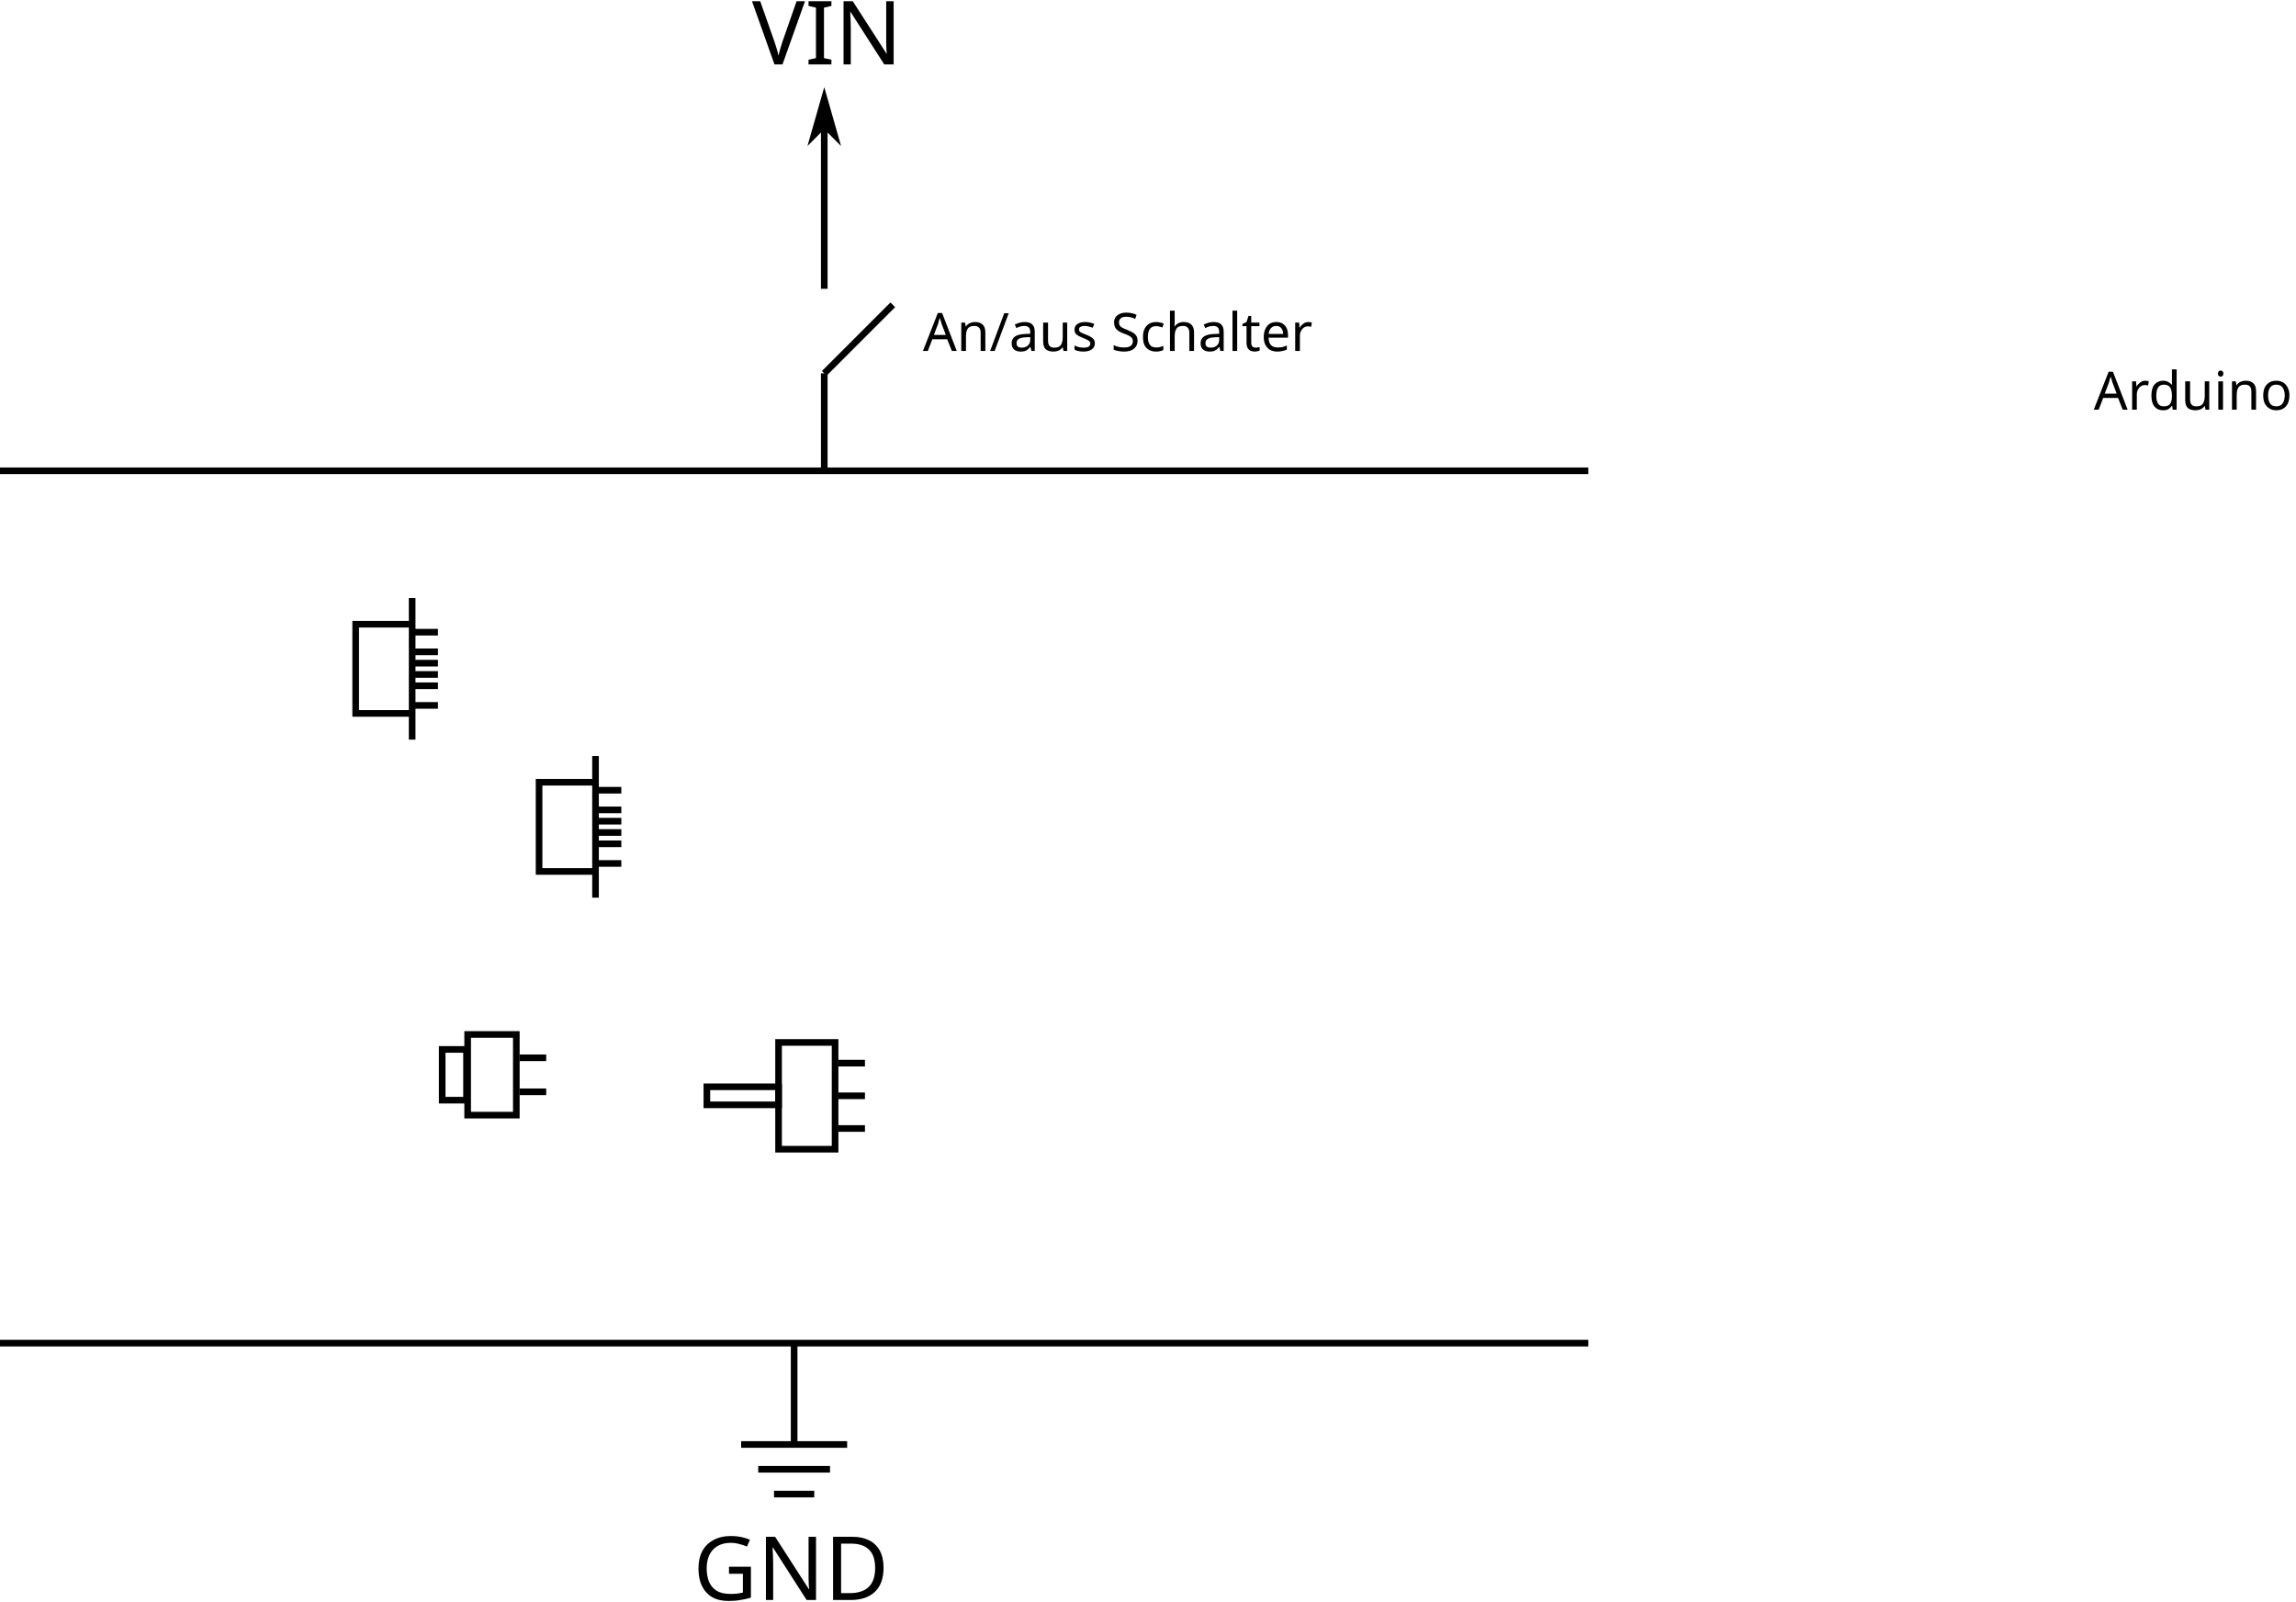
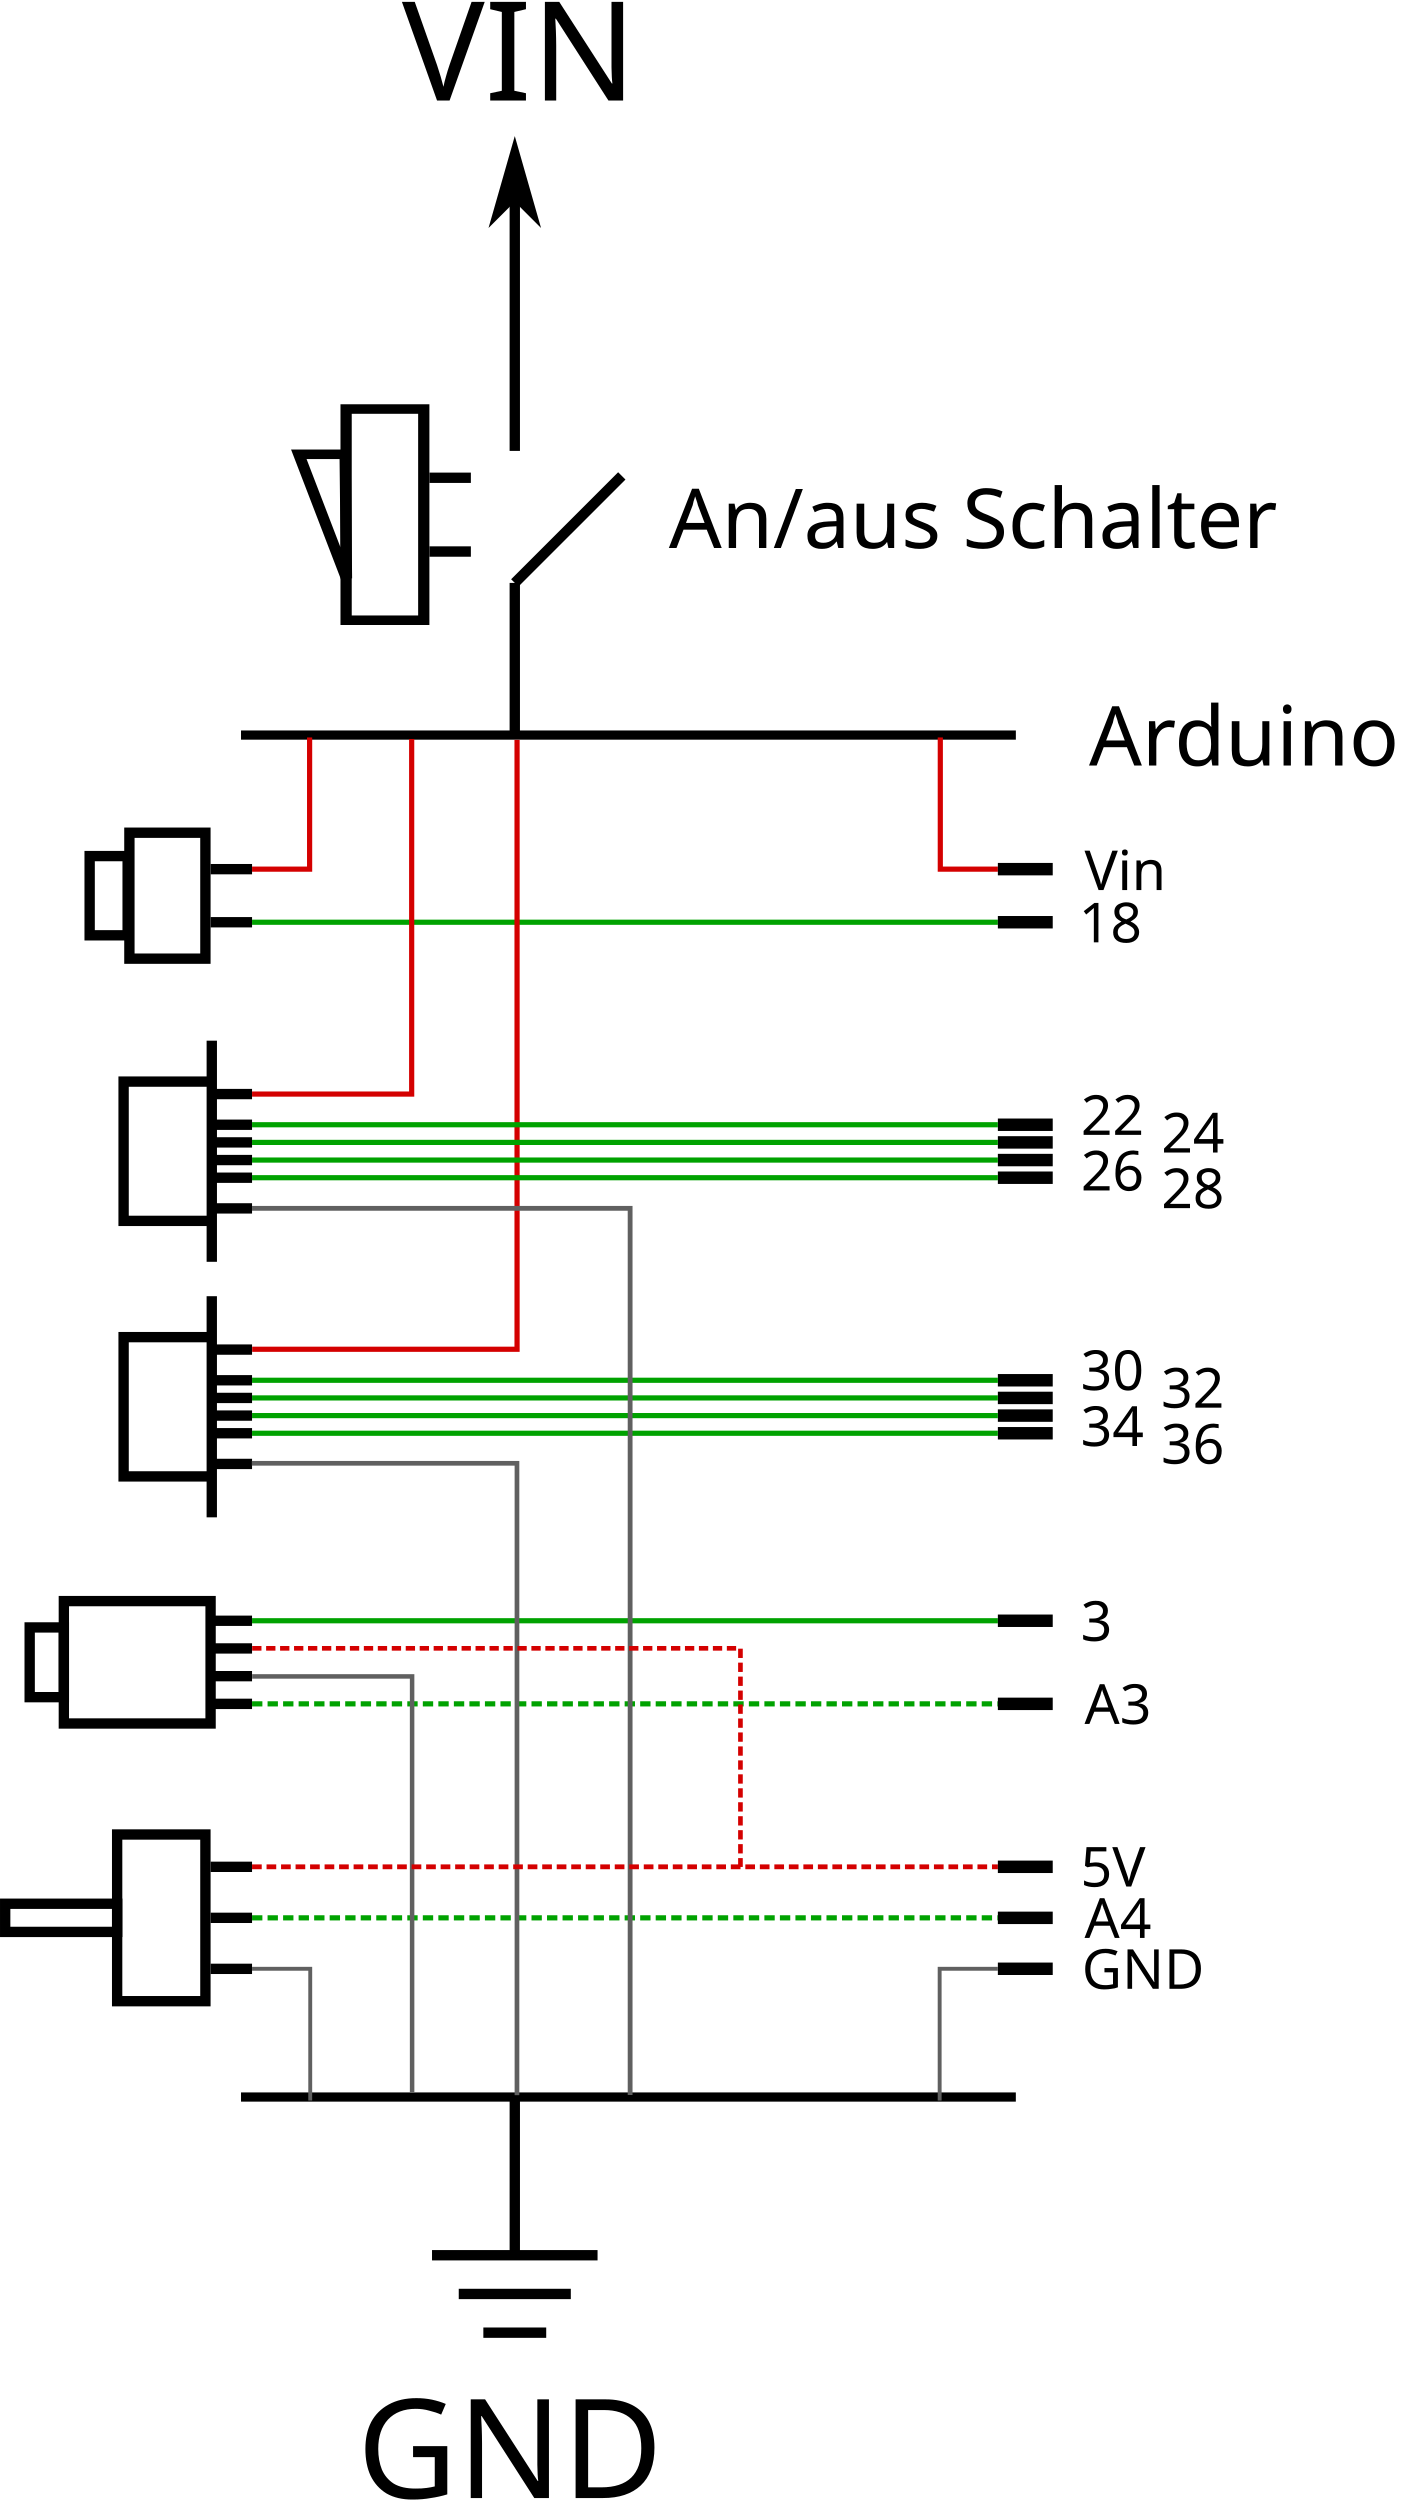
- <svg xmlns="http://www.w3.org/2000/svg" width="183.366mm" height="127.856mm" viewBox="0 0 183.366 127.856" version="1.1" id="svg8">
+ <svg xmlns="http://www.w3.org/2000/svg" width="71.846mm" height="127.856mm" viewBox="0 0 71.846 127.856" version="1.1" id="svg8">
  <defs id="defs2">
    <marker style="overflow:visible" id="Arrow1Mend" refX="0" refY="0" orient="auto">
      <path transform="matrix(-0.4,0,0,-0.4,-4,0)" style="fill:#000000;fill-opacity:1;fill-rule:evenodd;stroke:#000000;stroke-width:1pt;stroke-opacity:1" d="M 0,0 5,-5 -12.5,0 5,5 Z" id="path943" />
    </marker>
  </defs>
-   <g id="layer1" transform="translate(-38.33074,-126.7247)">
-     <path style="fill:none;stroke:#000000;stroke-width:0.529;stroke-linecap:butt;stroke-linejoin:miter;stroke-miterlimit:4;stroke-dasharray:none;stroke-opacity:1" d="M 38.331,233.972 H 165.175" id="path28" />
-     <path style="fill:none;stroke:#000000;stroke-width:0.529;stroke-linecap:butt;stroke-linejoin:miter;stroke-miterlimit:4;stroke-dasharray:none;stroke-opacity:1" d="m 101.753,234.129 v 7.741" id="path30" />
-     <path style="fill:none;stroke:#000000;stroke-width:0.529;stroke-linecap:butt;stroke-linejoin:miter;stroke-miterlimit:4;stroke-dasharray:none;stroke-opacity:1" d="m 97.52,242.063 h 8.466" id="path32" />
-     <path style="fill:none;stroke:#000000;stroke-width:0.529;stroke-linecap:butt;stroke-linejoin:miter;stroke-miterlimit:4;stroke-dasharray:none;stroke-opacity:1" d="m 98.887,244.043 h 5.731" id="path32-3" />
-     <path style="fill:none;stroke:#000000;stroke-width:0.529;stroke-linecap:butt;stroke-linejoin:miter;stroke-miterlimit:4;stroke-dasharray:none;stroke-opacity:1" d="m 100.145,246.023 h 3.215" id="path32-6" />
-     <text xml:space="preserve" style="font-style:normal;font-weight:normal;font-size:7.056px;font-family:sans-serif;fill:#000000;fill-opacity:1;stroke:none;stroke-width:0.265" x="93.674" y="254.481" id="text880">
-       <tspan id="tspan878" x="93.674" y="254.481" style="font-size:7.056px;stroke-width:0.265">GND</tspan>
-     </text>
-     <path style="fill:none;stroke:#000000;stroke-width:0.529;stroke-linecap:butt;stroke-linejoin:miter;stroke-miterlimit:4;stroke-dasharray:none;stroke-opacity:1" d="M 38.331,164.318 H 165.175" id="path28-7" />
+   <g id="layer1" transform="translate(-77.83185,-126.7247)">
+     <path style="fill:none;stroke:#000000;stroke-width:0.471;stroke-linecap:butt;stroke-linejoin:miter;stroke-miterlimit:4;stroke-dasharray:none;stroke-opacity:1" d="M 90.158,233.972 H 129.784" id="path28" />
+     <g id="g1794" transform="translate(2.406326)">
+       <path style="fill:none;stroke:#000000;stroke-width:0.529;stroke-linecap:butt;stroke-linejoin:miter;stroke-miterlimit:4;stroke-dasharray:none;stroke-opacity:1" d="m 101.753,234.129 v 7.741" id="path30" />
+       <path style="fill:none;stroke:#000000;stroke-width:0.529;stroke-linecap:butt;stroke-linejoin:miter;stroke-miterlimit:4;stroke-dasharray:none;stroke-opacity:1" d="m 97.52,242.063 h 8.466" id="path32" />
+       <path style="fill:none;stroke:#000000;stroke-width:0.529;stroke-linecap:butt;stroke-linejoin:miter;stroke-miterlimit:4;stroke-dasharray:none;stroke-opacity:1" d="m 98.887,244.043 h 5.731" id="path32-3" />
+       <path style="fill:none;stroke:#000000;stroke-width:0.529;stroke-linecap:butt;stroke-linejoin:miter;stroke-miterlimit:4;stroke-dasharray:none;stroke-opacity:1" d="m 100.145,246.023 h 3.215" id="path32-6" />
+       <text xml:space="preserve" style="font-style:normal;font-weight:normal;font-size:7.056px;font-family:sans-serif;fill:#000000;fill-opacity:1;stroke:none;stroke-width:0.265" x="93.674" y="254.481" id="text880">
+         <tspan id="tspan878" x="93.674" y="254.481" style="font-size:7.056px;stroke-width:0.265">GND</tspan>
+       </text>
+     </g>
+     <path style="fill:none;stroke:#000000;stroke-width:0.471;stroke-linecap:butt;stroke-linejoin:miter;stroke-miterlimit:4;stroke-dasharray:none;stroke-opacity:1" d="M 90.158,164.318 H 129.785" id="path28-7" />
    <path style="fill:none;stroke:#000000;stroke-width:0.529;stroke-linecap:butt;stroke-linejoin:miter;stroke-miterlimit:4;stroke-dasharray:none;stroke-opacity:1" d="m 104.159,156.536 v 7.741" id="path30-5" />
    <path style="fill:none;stroke:#000000;stroke-width:0.529;stroke-linecap:butt;stroke-linejoin:miter;stroke-miterlimit:4;stroke-dasharray:none;stroke-opacity:1;marker-end:url(#Arrow1Mend)" d="M 104.159,149.785 V 134.726" id="path30-3" />
    <path style="fill:none;stroke:#000000;stroke-width:0.529;stroke-linecap:butt;stroke-linejoin:miter;stroke-miterlimit:4;stroke-dasharray:none;stroke-opacity:1" d="m 104.159,156.536 5.473,-5.473" id="path30-56" />
    <text xml:space="preserve" style="font-style:normal;font-weight:normal;font-size:7.056px;font-family:sans-serif;fill:#000000;fill-opacity:1;stroke:none;stroke-width:0.265" x="98.385" y="131.868" id="text1244">
      <tspan id="tspan1242" x="98.385" y="131.868" style="font-size:7.056px;stroke-width:0.265">VIN</tspan>
    </text>
    <text xml:space="preserve" style="font-style:normal;font-weight:normal;font-size:4.233px;font-family:sans-serif;fill:#000000;fill-opacity:1;stroke:none;stroke-width:0.265" x="112.039" y="154.748" id="text1260">
      <tspan id="tspan1258" x="112.039" y="154.748" style="font-size:4.233px;stroke-width:0.265">An/aus Schalter</tspan>
    </text>
-     <text xml:space="preserve" style="font-style:normal;font-weight:normal;font-size:4.233px;font-family:sans-serif;fill:#000000;fill-opacity:1;stroke:none;stroke-width:0.265" x="205.547" y="159.438" id="text1264">
-       <tspan id="tspan1262" x="205.547" y="159.438" style="font-size:4.233px;stroke-width:0.265">Arduino</tspan>
+     <text xml:space="preserve" style="font-style:normal;font-weight:normal;font-size:4.233px;font-family:sans-serif;fill:#000000;fill-opacity:1;stroke:none;stroke-width:0.265" x="133.528" y="165.872" id="text1264">
+       <tspan id="tspan1262" x="133.528" y="165.872" style="font-size:4.233px;stroke-width:0.265">Arduino</tspan>
    </text>
-     <g id="g1352" style="stroke-width:0.529;stroke-miterlimit:4;stroke-dasharray:none">
+     <g id="g963" transform="rotate(-90,96.68855,192.523)">
+       <g id="g946">
+         <g id="g904" transform="matrix(0.8499696,0,0,1.006754,20.15608,-1.297456)" style="stroke-width:0.572;stroke-miterlimit:4;stroke-dasharray:none">
+           <rect style="fill:none;stroke:#000000;stroke-width:0.572;stroke-miterlimit:4;stroke-dasharray:none" id="rect888" width="12.707" height="3.945" x="130.135" y="191.372" />
+           <path style="fill:none;stroke:#000000;stroke-width:0.572;stroke-linecap:butt;stroke-linejoin:miter;stroke-miterlimit:4;stroke-dasharray:none;stroke-opacity:1" d="m 132.654,191.391 7.466,-2.422 v 2.354 z" id="path890" />
+         </g>
+         <g id="g938" transform="translate(0,-0.2981441)">
+           <path style="fill:none;stroke:#000000;stroke-width:0.529;stroke-linecap:butt;stroke-linejoin:miter;stroke-miterlimit:4;stroke-dasharray:none;stroke-opacity:1" d="m 138.054,195.925 v 2.121" id="path1270-1-2-8-9-6" />
+           <path style="fill:none;stroke:#000000;stroke-width:0.529;stroke-linecap:butt;stroke-linejoin:miter;stroke-miterlimit:4;stroke-dasharray:none;stroke-opacity:1" d="m 134.28,195.925 v 2.121" id="path1270-1-7-7-2-7" />
+         </g>
+       </g>
+     </g>
+     <path style="fill:none;stroke:#000000;stroke-width:0.636;stroke-linecap:butt;stroke-linejoin:miter;stroke-miterlimit:4;stroke-dasharray:none;stroke-opacity:1" d="M 131.671,185.15 H 128.865" id="path1270-1-2-8-9-3-27" />
+     <path style="fill:none;stroke:#000000;stroke-width:0.636;stroke-linecap:butt;stroke-linejoin:miter;stroke-miterlimit:4;stroke-dasharray:none;stroke-opacity:1" d="M 131.671,184.247 H 128.865" id="path1270-1-7-7-2-5-0" />
+     <path style="fill:none;stroke:#000000;stroke-width:0.636;stroke-linecap:butt;stroke-linejoin:miter;stroke-miterlimit:4;stroke-dasharray:none;stroke-opacity:1" d="M 131.671,186.956 H 128.865" id="path1270-1-2-8-9-3-2-9" />
+     <path style="fill:none;stroke:#000000;stroke-width:0.636;stroke-linecap:butt;stroke-linejoin:miter;stroke-miterlimit:4;stroke-dasharray:none;stroke-opacity:1" d="M 131.671,186.053 H 128.865" id="path1270-1-7-7-2-5-9-3" />
+     <path style="fill:none;stroke:#000000;stroke-width:0.636;stroke-linecap:butt;stroke-linejoin:miter;stroke-miterlimit:4;stroke-dasharray:none;stroke-opacity:1" d="M 131.671,199.122 H 128.865" id="path1270-1-2-8-9-3-0" />
+     <path style="fill:none;stroke:#000000;stroke-width:0.636;stroke-linecap:butt;stroke-linejoin:miter;stroke-miterlimit:4;stroke-dasharray:none;stroke-opacity:1" d="M 131.671,197.315 H 128.865" id="path1270-1-7-7-2-5-6" />
+     <path style="fill:none;stroke:#000000;stroke-width:0.636;stroke-linecap:butt;stroke-linejoin:miter;stroke-miterlimit:4;stroke-dasharray:none;stroke-opacity:1" d="M 131.671,198.218 H 128.865" id="path1270-1-2-8-9-3-2-2" />
+     <path style="fill:none;stroke:#000000;stroke-width:0.636;stroke-linecap:butt;stroke-linejoin:miter;stroke-miterlimit:4;stroke-dasharray:none;stroke-opacity:1" d="M 131.671,200.025 H 128.865" id="path1270-1-7-7-2-5-9-6" />
+     <g id="g1352" style="stroke-width:0.529;stroke-miterlimit:4;stroke-dasharray:none" transform="translate(17.41615,5.474416)">
      <path style="fill:none;stroke:#000000;stroke-width:0.529;stroke-linecap:butt;stroke-linejoin:miter;stroke-miterlimit:4;stroke-dasharray:none;stroke-opacity:1" d="m 71.247,174.473 v 11.309" id="path1266" />
      <path style="fill:none;stroke:#000000;stroke-width:0.529;stroke-linecap:butt;stroke-linejoin:miter;stroke-miterlimit:4;stroke-dasharray:none;stroke-opacity:1" d="m 71.153,176.566 h -4.416 v 7.123 h 4.498" id="path1268" />
      <g id="g1324" transform="translate(-1.352829,-1.09178)" style="stroke-width:0.529;stroke-miterlimit:4;stroke-dasharray:none">
        <path style="fill:none;stroke:#000000;stroke-width:0.529;stroke-linecap:butt;stroke-linejoin:miter;stroke-miterlimit:4;stroke-dasharray:none;stroke-opacity:1" d="m 72.538,180.767 h 2.121" id="path1270" />
        <path style="fill:none;stroke:#000000;stroke-width:0.529;stroke-linecap:butt;stroke-linejoin:miter;stroke-miterlimit:4;stroke-dasharray:none;stroke-opacity:1" d="m 72.538,181.67 h 2.121" id="path1270-2" />
        <path style="fill:none;stroke:#000000;stroke-width:0.529;stroke-linecap:butt;stroke-linejoin:miter;stroke-miterlimit:4;stroke-dasharray:none;stroke-opacity:1" d="m 72.538,182.573 h 2.121" id="path1270-9" />
        <path style="fill:none;stroke:#000000;stroke-width:0.529;stroke-linecap:butt;stroke-linejoin:miter;stroke-miterlimit:4;stroke-dasharray:none;stroke-opacity:1" d="m 72.538,179.864 h 2.121" id="path1270-1" />
      </g>
      <g id="g1328" transform="translate(-0.5291667,-0.82571)" style="stroke-width:0.529;stroke-miterlimit:4;stroke-dasharray:none">
        <path style="fill:none;stroke:#000000;stroke-width:0.529;stroke-linecap:butt;stroke-linejoin:miter;stroke-miterlimit:4;stroke-dasharray:none;stroke-opacity:1" d="m 71.714,178.029 h 2.121" id="path1270-1-2" />
        <path style="fill:none;stroke:#000000;stroke-width:0.529;stroke-linecap:butt;stroke-linejoin:miter;stroke-miterlimit:4;stroke-dasharray:none;stroke-opacity:1" d="m 71.714,183.876 h 2.121" id="path1270-1-7" />
      </g>
    </g>
-     <path style="fill:none;stroke:#000000;stroke-width:0.529;stroke-linecap:butt;stroke-linejoin:miter;stroke-miterlimit:4;stroke-dasharray:none;stroke-opacity:1" d="m 85.892,187.092 v 11.309" id="path1266-9" />
-     <path style="fill:none;stroke:#000000;stroke-width:0.529;stroke-linecap:butt;stroke-linejoin:miter;stroke-miterlimit:4;stroke-dasharray:none;stroke-opacity:1" d="m 85.799,189.185 h -4.416 v 7.123 h 4.498" id="path1268-3" />
-     <g id="g1324-6" transform="translate(13.29294,11.5275)" style="stroke:#000000;stroke-width:0.529;stroke-miterlimit:4;stroke-dasharray:none;stroke-opacity:1">
-       <path style="fill:none;stroke:#000000;stroke-width:0.529;stroke-linecap:butt;stroke-linejoin:miter;stroke-miterlimit:4;stroke-dasharray:none;stroke-opacity:1" d="m 72.538,180.767 h 2.121" id="path1270-0" />
-       <path style="fill:none;stroke:#000000;stroke-width:0.529;stroke-linecap:butt;stroke-linejoin:miter;stroke-miterlimit:4;stroke-dasharray:none;stroke-opacity:1" d="m 72.538,181.67 h 2.121" id="path1270-2-6" />
-       <path style="fill:none;stroke:#000000;stroke-width:0.529;stroke-linecap:butt;stroke-linejoin:miter;stroke-miterlimit:4;stroke-dasharray:none;stroke-opacity:1" d="m 72.538,182.573 h 2.121" id="path1270-9-2" />
-       <path style="fill:none;stroke:#000000;stroke-width:0.529;stroke-linecap:butt;stroke-linejoin:miter;stroke-miterlimit:4;stroke-dasharray:none;stroke-opacity:1" d="m 72.538,179.864 h 2.121" id="path1270-1-6" />
+     <g id="g1184" transform="translate(2.770385,5.923893)">
+       <path style="fill:none;stroke:#000000;stroke-width:0.529;stroke-linecap:butt;stroke-linejoin:miter;stroke-miterlimit:4;stroke-dasharray:none;stroke-opacity:1" d="m 85.892,187.092 v 11.309" id="path1266-9" />
+       <path style="fill:none;stroke:#000000;stroke-width:0.529;stroke-linecap:butt;stroke-linejoin:miter;stroke-miterlimit:4;stroke-dasharray:none;stroke-opacity:1" d="m 85.799,189.185 h -4.416 v 7.123 h 4.498" id="path1268-3" />
+       <g id="g1324-6" transform="translate(13.29294,11.5275)" style="stroke:#000000;stroke-width:0.529;stroke-miterlimit:4;stroke-dasharray:none;stroke-opacity:1">
+         <path style="fill:none;stroke:#000000;stroke-width:0.529;stroke-linecap:butt;stroke-linejoin:miter;stroke-miterlimit:4;stroke-dasharray:none;stroke-opacity:1" d="m 72.538,180.767 h 2.121" id="path1270-0" />
+         <path style="fill:none;stroke:#000000;stroke-width:0.529;stroke-linecap:butt;stroke-linejoin:miter;stroke-miterlimit:4;stroke-dasharray:none;stroke-opacity:1" d="m 72.538,181.67 h 2.121" id="path1270-2-6" />
+         <path style="fill:none;stroke:#000000;stroke-width:0.529;stroke-linecap:butt;stroke-linejoin:miter;stroke-miterlimit:4;stroke-dasharray:none;stroke-opacity:1" d="m 72.538,182.573 h 2.121" id="path1270-9-2" />
+         <path style="fill:none;stroke:#000000;stroke-width:0.529;stroke-linecap:butt;stroke-linejoin:miter;stroke-miterlimit:4;stroke-dasharray:none;stroke-opacity:1" d="m 72.538,179.864 h 2.121" id="path1270-1-6" />
+       </g>
+       <path style="fill:none;stroke:#000000;stroke-width:0.529;stroke-linecap:butt;stroke-linejoin:miter;stroke-miterlimit:4;stroke-dasharray:none;stroke-opacity:1" d="m 85.831,189.822 h 2.121" id="path1270-1-2-8" />
+       <path style="fill:none;stroke:#000000;stroke-width:0.529;stroke-linecap:butt;stroke-linejoin:miter;stroke-miterlimit:4;stroke-dasharray:none;stroke-opacity:1" d="m 85.831,195.67 h 2.121" id="path1270-1-7-7" />
    </g>
-     <path style="fill:none;stroke:#000000;stroke-width:0.529;stroke-linecap:butt;stroke-linejoin:miter;stroke-miterlimit:4;stroke-dasharray:none;stroke-opacity:1" d="m 85.831,189.822 h 2.121" id="path1270-1-2-8" />
-     <path style="fill:none;stroke:#000000;stroke-width:0.529;stroke-linecap:butt;stroke-linejoin:miter;stroke-miterlimit:4;stroke-dasharray:none;stroke-opacity:1" d="m 85.831,195.67 h 2.121" id="path1270-1-7-7" />
-     <rect style="fill:none;fill-opacity:1;stroke:#000000;stroke-width:0.529;stroke-miterlimit:4;stroke-dasharray:none;stroke-opacity:1" id="rect1399" width="3.887" height="6.441" x="75.679" y="209.324" />
-     <rect style="fill:none;fill-opacity:1;stroke:#000000;stroke-width:0.529;stroke-miterlimit:4;stroke-dasharray:none;stroke-opacity:1" id="rect1401" width="1.943" height="4.052" x="73.646" y="210.519" />
-     <g id="g1443" transform="translate(0,-0.5463824)">
-       <path style="fill:none;stroke:#000000;stroke-width:0.529;stroke-linecap:butt;stroke-linejoin:miter;stroke-miterlimit:4;stroke-dasharray:none;stroke-opacity:1" d="m 79.831,211.734 h 2.121" id="path1270-1-2-8-9" />
-       <path style="fill:none;stroke:#000000;stroke-width:0.529;stroke-linecap:butt;stroke-linejoin:miter;stroke-miterlimit:4;stroke-dasharray:none;stroke-opacity:1" d="m 79.831,214.449 h 2.121" id="path1270-1-7-7-2" />
+     <g id="g1173" transform="translate(8.770538,-40.01222)">
+       <rect style="fill:none;fill-opacity:1;stroke:#000000;stroke-width:0.529;stroke-miterlimit:4;stroke-dasharray:none;stroke-opacity:1" id="rect1399" width="3.887" height="6.441" x="75.679" y="209.324" />
+       <rect style="fill:none;fill-opacity:1;stroke:#000000;stroke-width:0.529;stroke-miterlimit:4;stroke-dasharray:none;stroke-opacity:1" id="rect1401" width="1.943" height="4.052" x="73.646" y="210.519" />
+       <g id="g1443" transform="translate(0,-0.5463824)">
+         <path style="fill:none;stroke:#000000;stroke-width:0.529;stroke-linecap:butt;stroke-linejoin:miter;stroke-miterlimit:4;stroke-dasharray:none;stroke-opacity:1" d="m 79.831,211.734 h 2.121" id="path1270-1-2-8-9" />
+         <path style="fill:none;stroke:#000000;stroke-width:0.529;stroke-linecap:butt;stroke-linejoin:miter;stroke-miterlimit:4;stroke-dasharray:none;stroke-opacity:1" d="m 79.831,214.449 h 2.121" id="path1270-1-7-7-2" />
+       </g>
    </g>
-     <g id="g1547">
+     <g id="g1547" transform="translate(-16.68693,10.58448)">
      <g id="g1458" transform="matrix(-1,0,0,1,199.8068,0)">
        <rect style="fill:none;fill-opacity:1;stroke:#000000;stroke-width:0.529;stroke-miterlimit:4;stroke-dasharray:none;stroke-opacity:1" id="rect1452" width="4.514" height="8.525" x="94.783" y="209.961" />
        <rect style="fill:none;fill-opacity:1;stroke:#000000;stroke-width:0.529;stroke-miterlimit:4;stroke-dasharray:none;stroke-opacity:1" id="rect1454" width="5.726" height="1.441" x="99.297" y="213.502" />
      </g>
      <g id="g1506" transform="translate(-6.40407,0.134008)">
        <path style="fill:none;stroke:#000000;stroke-width:0.529;stroke-linecap:butt;stroke-linejoin:miter;stroke-miterlimit:4;stroke-dasharray:none;stroke-opacity:1" d="m 111.692,214.089 h 2.121" id="path1270-1-2-8-9-2" />
        <path style="fill:none;stroke:#000000;stroke-width:0.529;stroke-linecap:butt;stroke-linejoin:miter;stroke-miterlimit:4;stroke-dasharray:none;stroke-opacity:1" d="m 111.692,216.698 h 2.121" id="path1270-1-7-7-2-3" />
        <path style="fill:none;stroke:#000000;stroke-width:0.529;stroke-linecap:butt;stroke-linejoin:miter;stroke-miterlimit:4;stroke-dasharray:none;stroke-opacity:1" d="m 111.692,211.48 h 2.121" id="path1270-1-2-8-9-2-7" />
      </g>
    </g>
+     <g id="g1194" transform="translate(-48.9522,-0.2421709)">
+       <g id="g954" transform="rotate(-90,133.9877,211.981)">
+         <rect style="fill:none;stroke:#000000;stroke-width:0.529;stroke-miterlimit:4;stroke-dasharray:none" id="rect948" width="6.259" height="7.504" x="130.858" y="208.043" />
+         <rect style="fill:none;stroke:#000000;stroke-width:0.529;stroke-miterlimit:4;stroke-dasharray:none" id="rect950" width="3.565" height="1.748" x="132.205" y="206.295" />
+       </g>
+       <g id="g1029" transform="rotate(-90,134.5284,214.2123)">
+         <path style="fill:none;stroke:#000000;stroke-width:0.529;stroke-linecap:butt;stroke-linejoin:miter;stroke-miterlimit:4;stroke-dasharray:none;stroke-opacity:1" d="m 136.051,217.237 v 2.121" id="path1270-1-2-8-9-3" />
+         <path style="fill:none;stroke:#000000;stroke-width:0.529;stroke-linecap:butt;stroke-linejoin:miter;stroke-miterlimit:4;stroke-dasharray:none;stroke-opacity:1" d="m 134.634,217.237 v 2.121" id="path1270-1-7-7-2-5" />
+         <path style="fill:none;stroke:#000000;stroke-width:0.529;stroke-linecap:butt;stroke-linejoin:miter;stroke-miterlimit:4;stroke-dasharray:none;stroke-opacity:1" d="m 138.885,217.237 v 2.121" id="path1270-1-2-8-9-3-2" />
+         <path style="fill:none;stroke:#000000;stroke-width:0.529;stroke-linecap:butt;stroke-linejoin:miter;stroke-miterlimit:4;stroke-dasharray:none;stroke-opacity:1" d="m 137.468,217.237 v 2.121" id="path1270-1-7-7-2-5-9" />
+       </g>
+     </g>
+     <path style="fill:none;stroke:#d40000;stroke-width:0.265;stroke-linecap:butt;stroke-linejoin:miter;stroke-miterlimit:4;stroke-dasharray:none;stroke-opacity:1" d="m 93.666,164.44 v 6.735 H 90.722" id="path1226" />
+     <path style="fill:none;stroke:#00a200;stroke-width:0.265;stroke-linecap:butt;stroke-linejoin:miter;stroke-miterlimit:4;stroke-dasharray:none;stroke-opacity:1" d="M 90.722,173.89 H 128.865" id="path1228" />
+     <path style="fill:none;stroke:#d40000;stroke-width:0.265;stroke-linecap:butt;stroke-linejoin:miter;stroke-miterlimit:4;stroke-dasharray:none;stroke-opacity:1" d="m 98.886,164.518 v 18.16 H 90.722" id="path1226-2" />
+     <path style="fill:none;stroke:#d40000;stroke-width:0.265;stroke-linecap:butt;stroke-linejoin:miter;stroke-miterlimit:4;stroke-dasharray:none;stroke-opacity:1" d="m 104.275,164.564 v 31.165 H 90.728" id="path1226-2-3" />
+     <path style="fill:none;stroke:#00a200;stroke-width:0.265;stroke-linecap:butt;stroke-linejoin:miter;stroke-miterlimit:4;stroke-dasharray:none;stroke-opacity:1" d="M 90.722,184.247 H 128.865" id="path1228-2" />
+     <path style="fill:none;stroke:#00a200;stroke-width:0.265;stroke-linecap:butt;stroke-linejoin:miter;stroke-miterlimit:4;stroke-dasharray:none;stroke-opacity:1" d="M 90.722,185.15 H 128.865" id="path1228-28" />
+     <path style="fill:none;stroke:#00a200;stroke-width:0.265;stroke-linecap:butt;stroke-linejoin:miter;stroke-miterlimit:4;stroke-dasharray:none;stroke-opacity:1" d="M 90.722,186.053 H 128.865" id="path1228-9" />
+     <path style="fill:none;stroke:#00a200;stroke-width:0.265;stroke-linecap:butt;stroke-linejoin:miter;stroke-miterlimit:4;stroke-dasharray:none;stroke-opacity:1" d="M 90.722,186.956 H 128.865" id="path1228-7" />
+     <path style="fill:none;stroke:#00a200;stroke-width:0.265;stroke-linecap:butt;stroke-linejoin:miter;stroke-miterlimit:4;stroke-dasharray:none;stroke-opacity:1" d="M 90.722,197.315 H 128.865" id="path1228-2-3" />
+     <path style="fill:none;stroke:#00a200;stroke-width:0.265;stroke-linecap:butt;stroke-linejoin:miter;stroke-miterlimit:4;stroke-dasharray:none;stroke-opacity:1" d="M 90.722,198.218 H 128.865" id="path1228-28-6" />
+     <path style="fill:none;stroke:#00a200;stroke-width:0.265;stroke-linecap:butt;stroke-linejoin:miter;stroke-miterlimit:4;stroke-dasharray:none;stroke-opacity:1" d="M 90.722,199.122 H 128.865" id="path1228-9-1" />
+     <path style="fill:none;stroke:#00a200;stroke-width:0.265;stroke-linecap:butt;stroke-linejoin:miter;stroke-miterlimit:4;stroke-dasharray:none;stroke-opacity:1" d="M 90.722,200.025 H 128.865" id="path1228-7-2" />
+     <path style="fill:none;stroke:#00a200;stroke-width:0.265;stroke-linecap:butt;stroke-linejoin:miter;stroke-miterlimit:4;stroke-dasharray:none;stroke-opacity:1" d="M 90.722,209.614 H 128.865" id="path1228-93" />
+     <path style="fill:none;stroke:#00a200;stroke-width:0.265;stroke-linecap:butt;stroke-linejoin:miter;stroke-miterlimit:4;stroke-dasharray:0.529, 0.265;stroke-dashoffset:0;stroke-opacity:1" d="M 90.722,213.864 H 128.865" id="path1228-93-1" />
+     <path style="fill:none;stroke:#00a200;stroke-width:0.265;stroke-linecap:butt;stroke-linejoin:miter;stroke-miterlimit:4;stroke-dasharray:0.529, 0.265;stroke-dashoffset:0;stroke-opacity:1" d="M 90.722,224.808 H 128.865" id="path1228-93-1-9" />
+     <path style="fill:none;stroke:#606060;stroke-width:0.199;stroke-linecap:butt;stroke-linejoin:miter;stroke-miterlimit:4;stroke-dasharray:none;stroke-opacity:1" d="m 93.698,234.151 v -6.738 H 90.722" id="path1226-4" />
+     <path style="fill:none;stroke:#606060;stroke-width:0.23;stroke-linecap:butt;stroke-linejoin:miter;stroke-miterlimit:4;stroke-dasharray:none;stroke-opacity:1" d="M 98.908,233.74 V 212.461 H 90.727" id="path1226-2-7" />
+     <path style="fill:none;stroke:#606060;stroke-width:0.24;stroke-linecap:butt;stroke-linejoin:miter;stroke-miterlimit:4;stroke-dasharray:none;stroke-opacity:1" d="M 104.271,233.877 V 201.561 H 90.711" id="path1226-2-3-7-8" />
+     <path style="fill:none;stroke:#606060;stroke-width:0.246;stroke-linecap:butt;stroke-linejoin:miter;stroke-miterlimit:4;stroke-dasharray:none;stroke-opacity:1" d="M 110.058,233.868 V 188.522 H 90.721" id="path1226-2-3-7-4" />
+     <path style="fill:none;stroke:#000000;stroke-width:0.636;stroke-linecap:butt;stroke-linejoin:miter;stroke-miterlimit:4;stroke-dasharray:none;stroke-opacity:1" d="M 131.671,209.614 H 128.865" id="path1270-1-7-7-2-5-9-6-5" />
+     <path style="fill:none;stroke:#000000;stroke-width:0.636;stroke-linecap:butt;stroke-linejoin:miter;stroke-miterlimit:4;stroke-dasharray:none;stroke-opacity:1" d="M 131.671,213.864 H 128.865" id="path1270-1-7-7-2-5-9-6-0" />
+     <path style="fill:none;stroke:#000000;stroke-width:0.636;stroke-linecap:butt;stroke-linejoin:miter;stroke-miterlimit:4;stroke-dasharray:none;stroke-opacity:1" d="M 131.671,224.808 H 128.865" id="path1270-1-7-7-2-5-9-6-3" />
+     <path style="fill:none;stroke:#000000;stroke-width:0.636;stroke-linecap:butt;stroke-linejoin:miter;stroke-miterlimit:4;stroke-dasharray:none;stroke-opacity:1" d="M 131.671,173.89 H 128.865" id="path1270-1-7-7-2-5-9-6-6" />
+     <path style="fill:none;stroke:#d40000;stroke-width:0.238;stroke-linecap:butt;stroke-linejoin:miter;stroke-miterlimit:4;stroke-dasharray:0.476, 0.238;stroke-dashoffset:0;stroke-opacity:1" d="m 90.728,211.024 h 24.972 v 11.181" id="path1746" />
+     <path style="fill:none;stroke:#d40000;stroke-width:0.247;stroke-linecap:butt;stroke-linejoin:miter;stroke-miterlimit:4;stroke-dasharray:0.495, 0.247;stroke-dashoffset:0;stroke-opacity:1" d="m 90.722,222.198 h 38.143" id="path1746-1" />
+     <path style="fill:none;stroke:#000000;stroke-width:0.636;stroke-linecap:butt;stroke-linejoin:miter;stroke-miterlimit:4;stroke-dasharray:none;stroke-opacity:1" d="m 131.671,222.198 h -2.806" id="path1270-1-7-7-2-5-9-6-0-0" />
+     <path style="fill:none;stroke:#000000;stroke-width:0.636;stroke-linecap:butt;stroke-linejoin:miter;stroke-miterlimit:4;stroke-dasharray:none;stroke-opacity:1" d="M 131.671,227.413 H 128.865" id="path1270-1-7-7-2-5-9-6-3-6" />
+     <path style="fill:none;stroke:#606060;stroke-width:0.199;stroke-linecap:butt;stroke-linejoin:miter;stroke-miterlimit:4;stroke-dasharray:none;stroke-opacity:1" d="m 125.888,234.151 v -6.738 h 2.977" id="path1226-4-3" />
+     <path style="fill:none;stroke:#d40000;stroke-width:0.265;stroke-linecap:butt;stroke-linejoin:miter;stroke-miterlimit:4;stroke-dasharray:none;stroke-opacity:1" d="m 125.921,164.44 v 6.735 h 2.944" id="path1226-20" />
+     <path style="fill:none;stroke:#000000;stroke-width:0.636;stroke-linecap:butt;stroke-linejoin:miter;stroke-miterlimit:4;stroke-dasharray:none;stroke-opacity:1" d="M 131.671,171.175 H 128.865" id="path1270-1-7-7-2-5-9-6-6-6" />
+     <text xml:space="preserve" style="font-style:normal;font-weight:normal;font-size:2.822px;font-family:sans-serif;fill:#000000;fill-opacity:1;stroke:none;stroke-width:0.265" x="133.296" y="172.247" id="text1878">
+       <tspan id="tspan1876" x="133.296" y="172.247" style="font-size:2.822px;stroke-width:0.265">Vin</tspan>
+     </text>
+     <text xml:space="preserve" style="font-style:normal;font-weight:normal;font-size:2.822px;font-family:sans-serif;fill:#000000;fill-opacity:1;stroke:none;stroke-width:0.265" x="133.159" y="228.44" id="text1878-1">
+       <tspan id="tspan1876-5" x="133.159" y="228.44" style="font-size:2.822px;stroke-width:0.265">GND</tspan>
+     </text>
+     <text xml:space="preserve" style="font-style:normal;font-weight:normal;font-size:2.822px;font-family:sans-serif;fill:#000000;fill-opacity:1;stroke:none;stroke-width:0.265" x="133.1" y="223.207" id="text1878-5">
+       <tspan id="tspan1876-4" x="133.1" y="223.207" style="font-size:2.822px;stroke-width:0.265">5V</tspan>
+     </text>
+     <text xml:space="preserve" style="font-style:normal;font-weight:normal;font-size:2.822px;font-family:sans-serif;fill:#000000;fill-opacity:1;stroke:none;stroke-width:0.265" x="133.111" y="184.765" id="text1878-7">
+       <tspan id="tspan1876-6" x="133.111" y="184.765" style="font-size:2.822px;stroke-width:0.265">22</tspan>
+     </text>
+     <text xml:space="preserve" style="font-style:normal;font-weight:normal;font-size:2.822px;font-family:sans-serif;fill:#000000;fill-opacity:1;stroke:none;stroke-width:0.265" x="137.224" y="185.668" id="text1878-56">
+       <tspan id="tspan1876-9" x="137.224" y="185.668" style="font-size:2.822px;stroke-width:0.265">24</tspan>
+     </text>
+     <text xml:space="preserve" style="font-style:normal;font-weight:normal;font-size:2.822px;font-family:sans-serif;fill:#000000;fill-opacity:1;stroke:none;stroke-width:0.265" x="133.111" y="187.609" id="text1878-3">
+       <tspan id="tspan1876-7" x="133.111" y="187.609" style="font-size:2.822px;stroke-width:0.265">26</tspan>
+     </text>
+     <text xml:space="preserve" style="font-style:normal;font-weight:normal;font-size:2.822px;font-family:sans-serif;fill:#000000;fill-opacity:1;stroke:none;stroke-width:0.265" x="137.224" y="188.512" id="text1878-4">
+       <tspan id="tspan1876-52" x="137.224" y="188.512" style="font-size:2.822px;stroke-width:0.265">28</tspan>
+     </text>
+     <text xml:space="preserve" style="font-style:normal;font-weight:normal;font-size:2.822px;font-family:sans-serif;fill:#000000;fill-opacity:1;stroke:none;stroke-width:0.265" x="133.103" y="197.813" id="text1878-54">
+       <tspan id="tspan1876-74" x="133.103" y="197.813" style="font-size:2.822px;stroke-width:0.265">30</tspan>
+     </text>
+     <text xml:space="preserve" style="font-style:normal;font-weight:normal;font-size:2.822px;font-family:sans-serif;fill:#000000;fill-opacity:1;stroke:none;stroke-width:0.265" x="137.216" y="198.717" id="text1878-43">
+       <tspan id="tspan1876-0" x="137.216" y="198.717" style="font-size:2.822px;stroke-width:0.265">32</tspan>
+     </text>
+     <text xml:space="preserve" style="font-style:normal;font-weight:normal;font-size:2.822px;font-family:sans-serif;fill:#000000;fill-opacity:1;stroke:none;stroke-width:0.265" x="133.103" y="200.678" id="text1878-78">
+       <tspan id="tspan1876-68" x="133.103" y="200.678" style="font-size:2.822px;stroke-width:0.265">34</tspan>
+     </text>
+     <text xml:space="preserve" style="font-style:normal;font-weight:normal;font-size:2.822px;font-family:sans-serif;fill:#000000;fill-opacity:1;stroke:none;stroke-width:0.265" x="137.216" y="201.581" id="text1878-8">
+       <tspan id="tspan1876-43" x="137.216" y="201.581" style="font-size:2.822px;stroke-width:0.265">36</tspan>
+     </text>
+     <text xml:space="preserve" style="font-style:normal;font-weight:normal;font-size:2.822px;font-family:sans-serif;fill:#000000;fill-opacity:1;stroke:none;stroke-width:0.265" x="133.296" y="214.891" id="text1878-14">
+       <tspan id="tspan1876-92" x="133.296" y="214.891" style="font-size:2.822px;stroke-width:0.265">A3</tspan>
+     </text>
+     <text xml:space="preserve" style="font-style:normal;font-weight:normal;font-size:2.822px;font-family:sans-serif;fill:#000000;fill-opacity:1;stroke:none;stroke-width:0.265" x="133.296" y="225.836" id="text1878-0">
+       <tspan id="tspan1876-689" x="133.296" y="225.836" style="font-size:2.822px;stroke-width:0.265">A4</tspan>
+     </text>
+     <text xml:space="preserve" style="font-style:normal;font-weight:normal;font-size:2.822px;font-family:sans-serif;fill:#000000;fill-opacity:1;stroke:none;stroke-width:0.265" x="133.103" y="210.641" id="text1878-2">
+       <tspan id="tspan1876-66" x="133.103" y="210.641" style="font-size:2.822px;stroke-width:0.265">3</tspan>
+     </text>
+     <text xml:space="preserve" style="font-style:normal;font-weight:normal;font-size:2.822px;font-family:sans-serif;fill:#000000;fill-opacity:1;stroke:none;stroke-width:0.265" x="133.008" y="174.917" id="text1878-49">
+       <tspan id="tspan1876-50" x="133.008" y="174.917" style="font-size:2.822px;stroke-width:0.265">18</tspan>
+     </text>
  </g>
</svg>
